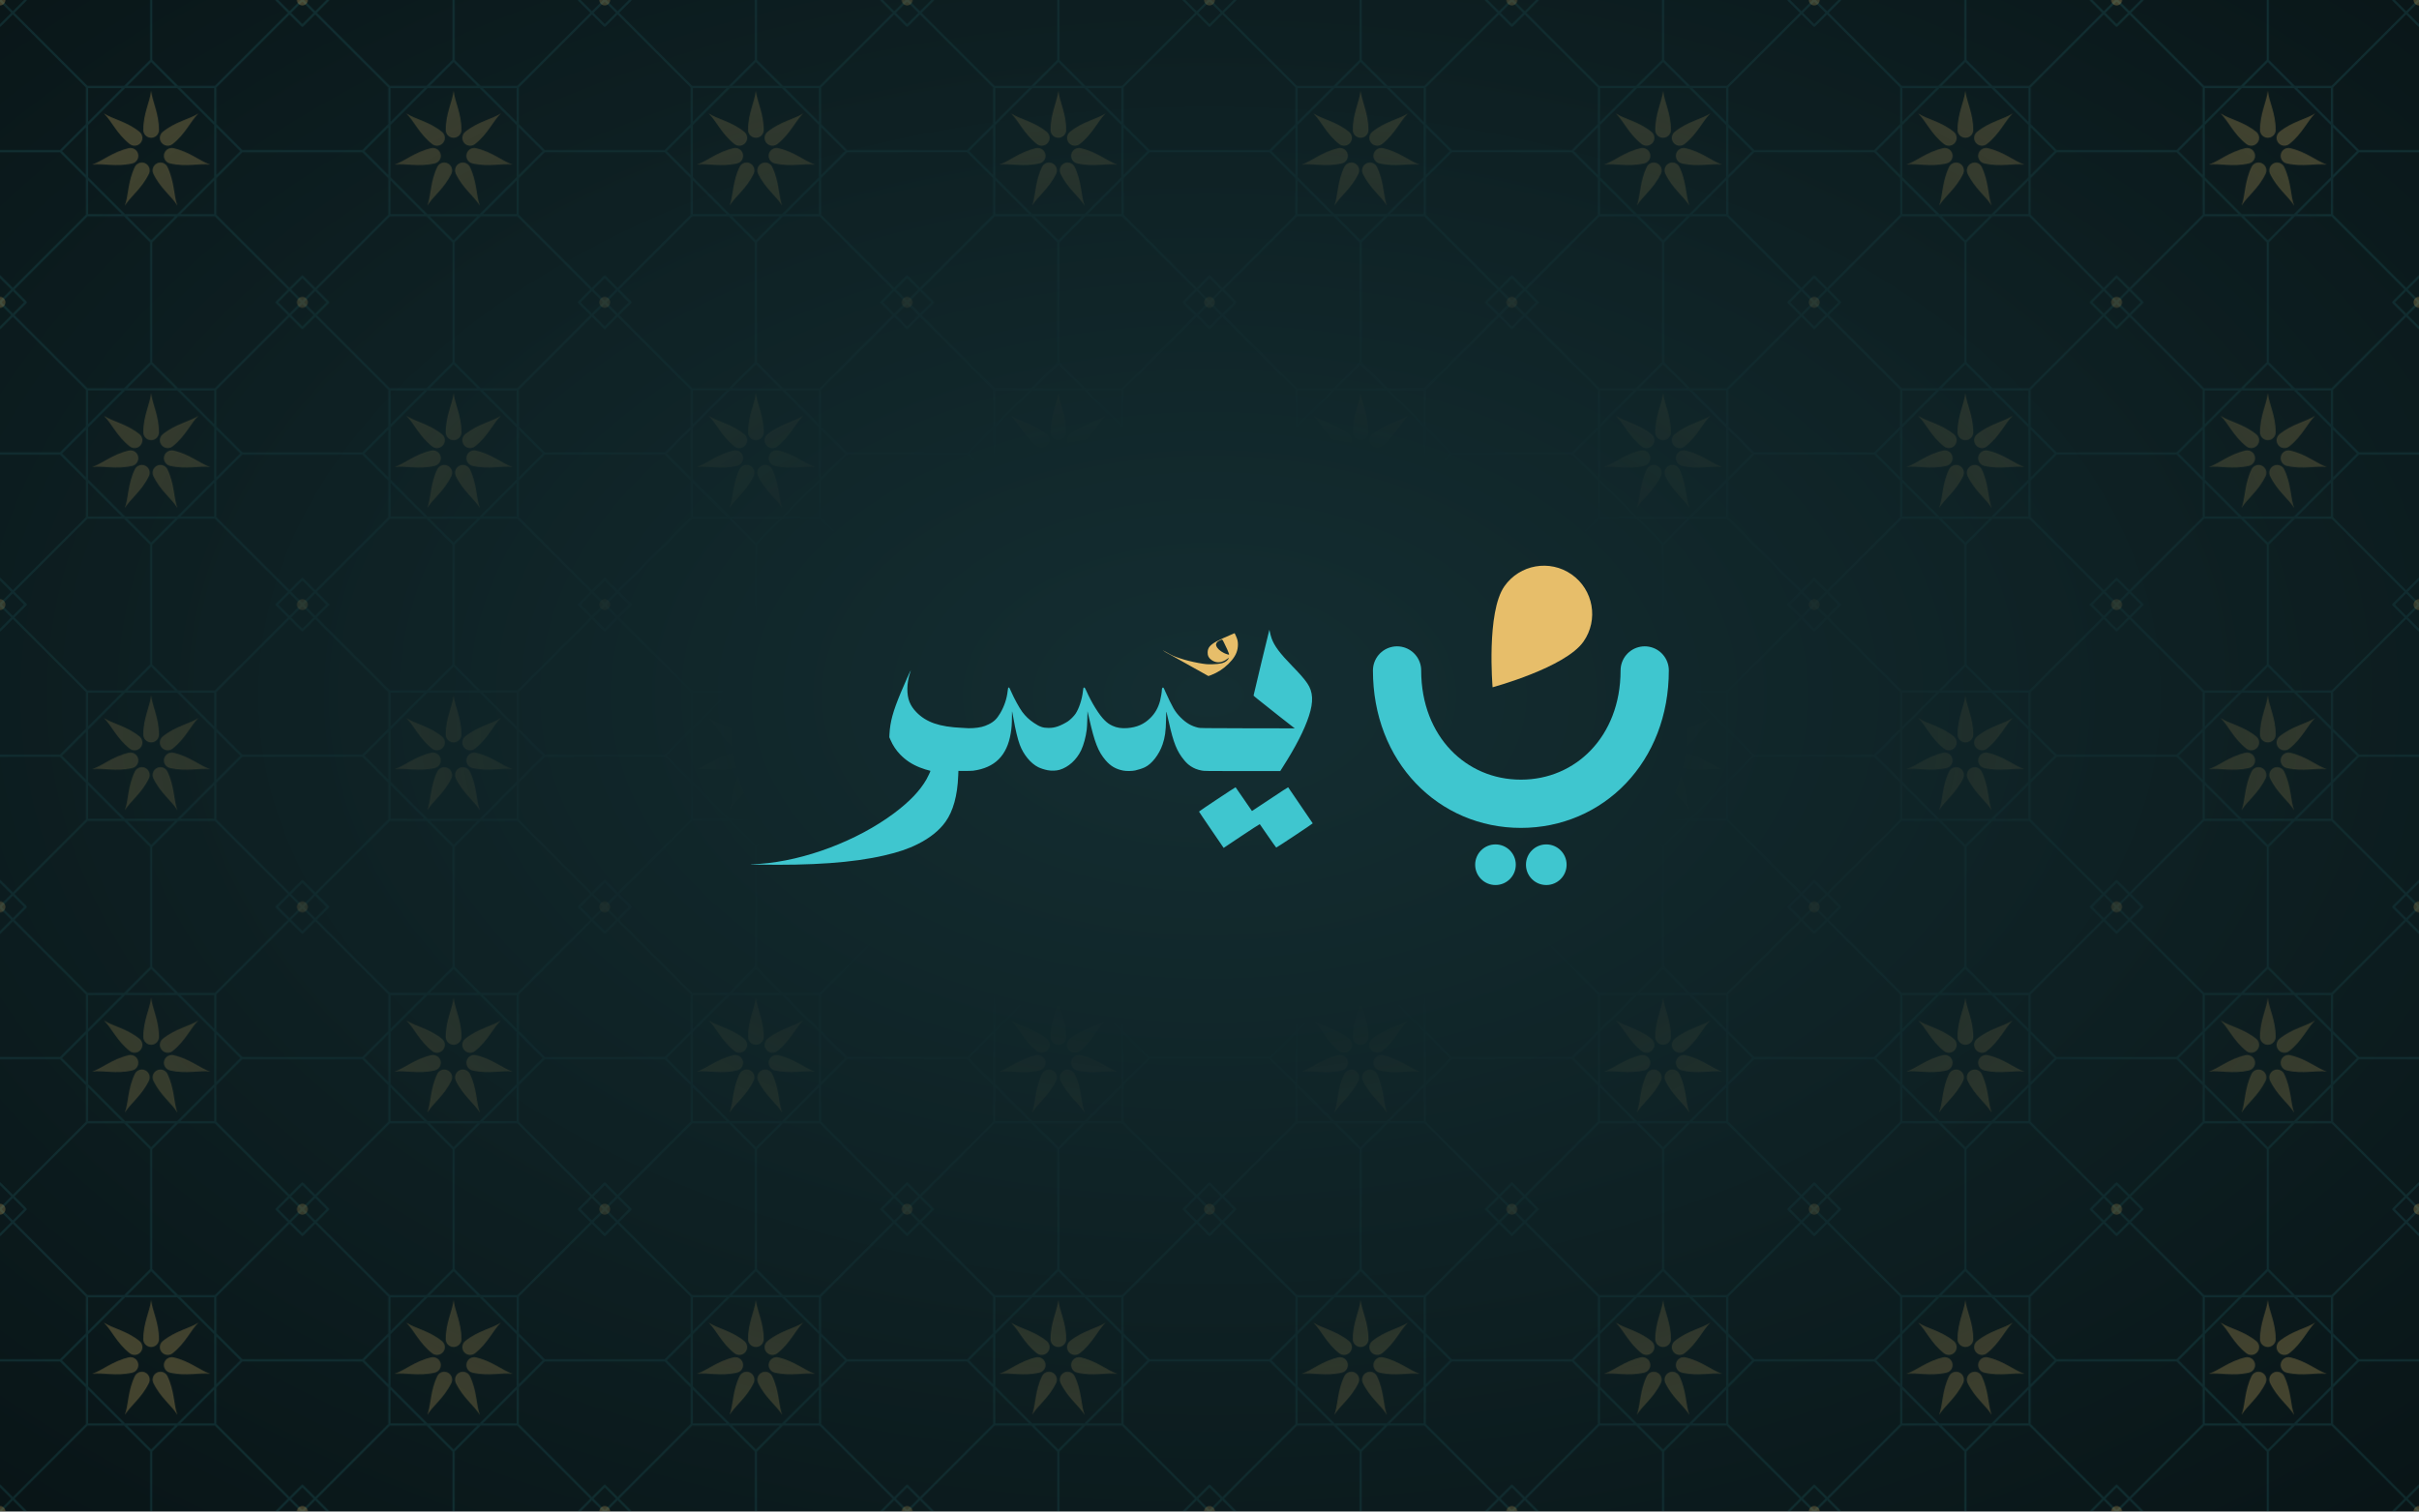
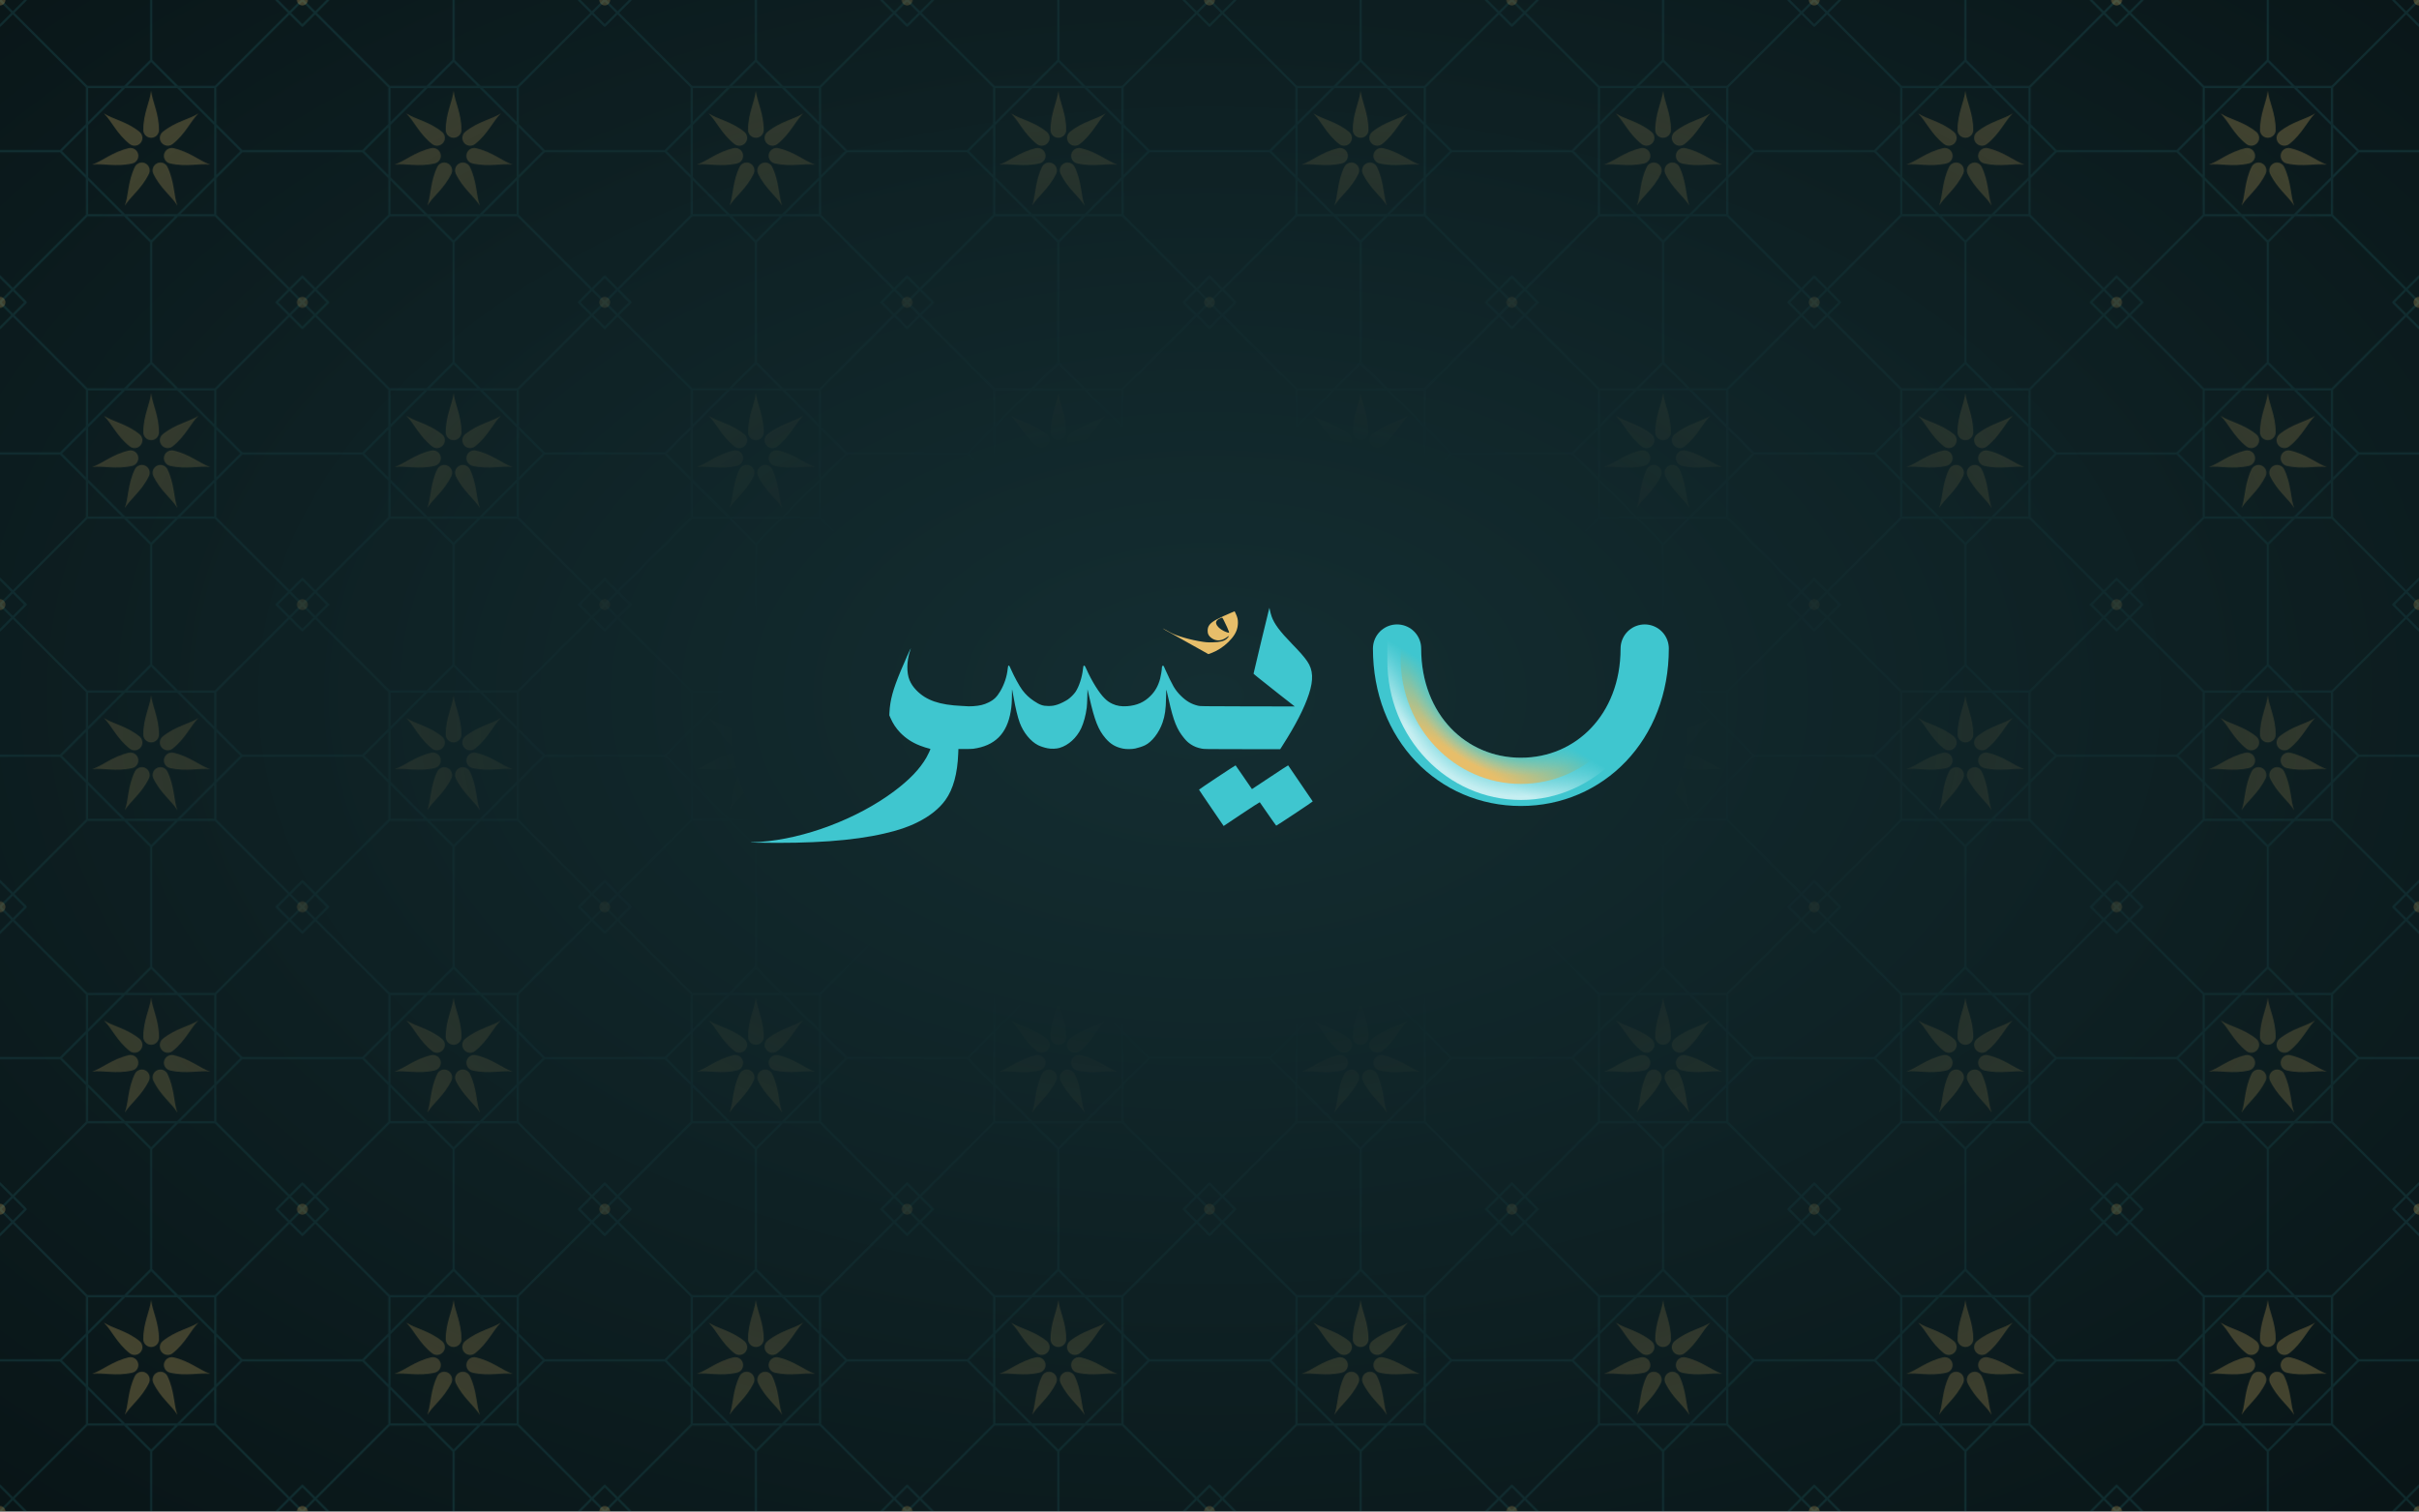
<svg xmlns="http://www.w3.org/2000/svg" width="1920" height="1200" viewBox="0 0 1920 1200" role="img" aria-label="يُسر — Yusr">
  <defs>
    <radialGradient id="yusr-bg-dark-ground" cx="0.5" cy="0.46" r="0.78">
      <stop offset="0" stop-color="#142E32" />
      <stop offset="1" stop-color="#081315" />
    </radialGradient>
    <radialGradient id="yusr-bg-dark-fade" cx="0.5" cy="0.48" r="0.64">
      <stop offset="0.3" stop-color="#000" />
      <stop offset="0.95" stop-color="#FFF" />
    </radialGradient>
    <mask id="yusr-bg-dark-mask" maskUnits="userSpaceOnUse" x="0" y="0" width="1920" height="1200">
      <rect width="1920" height="1200" fill="url(#yusr-bg-dark-fade)" />
    </mask>
    <pattern id="yusr-bg-dark-tile" width="240" height="240" patternUnits="userSpaceOnUse">
      <path d="M170.91 170.91L69.09 170.91L69.09 69.09L170.91 69.09ZM192 120L120 192L48 120L120 48ZM192 120L240 120M120 192L120 240M48 120L0 120M120 48L120 0M170.91 170.91L240 240M69.09 170.91L0 240M69.09 69.09L0 0M170.91 69.09L240 0M0 -20.4L20.4 0L0 20.4L-20.4 0ZM240 -20.4L260.4 0L240 20.4L219.6 0ZM0 219.6L20.4 240L0 260.4L-20.4 240ZM240 219.6L260.4 240L240 260.4L219.6 240Z" fill="none" stroke="#3FC6CF" stroke-opacity="0.12" stroke-width="1.83" stroke-linecap="round" stroke-linejoin="round" />
      <path d="M120 72C119.06 80.74 113.76 89.97 113.76 103.2A6.24 6.24 0 0 0 126.24 103.2C126.24 89.97 120.94 80.74 120 72ZM157.53 90.07C150.11 94.79 139.59 96.4 129.24 104.65A6.24 6.24 0 0 0 137.03 114.4C147.37 106.16 151.28 96.25 157.53 90.07ZM166.8 130.68C158.49 127.82 150.66 120.6 137.77 117.65A6.24 6.24 0 0 0 134.99 129.82C147.89 132.77 158.07 129.65 166.8 130.68ZM140.83 163.25C137.88 154.97 138.65 144.35 132.91 132.43A6.24 6.24 0 0 0 121.67 137.84C127.41 149.76 136.19 155.78 140.83 163.25ZM99.17 163.25C103.81 155.78 112.59 149.76 118.33 137.84A6.24 6.24 0 0 0 107.09 132.43C101.35 144.35 102.12 154.97 99.17 163.25ZM73.2 130.68C81.93 129.65 92.11 132.77 105.01 129.82A6.24 6.24 0 0 0 102.23 117.65C89.34 120.6 81.51 127.82 73.2 130.68ZM82.47 90.07C88.72 96.25 92.63 106.16 102.97 114.4A6.24 6.24 0 0 0 110.76 104.65C100.41 96.4 89.89 94.79 82.47 90.07ZM4.32 0A4.32 4.32 0 1 0 -4.32 0A4.32 4.32 0 1 0 4.32 0ZM244.32 0A4.32 4.32 0 1 0 235.68 0A4.32 4.32 0 1 0 244.32 0ZM4.32 240A4.32 4.32 0 1 0 -4.32 240A4.32 4.32 0 1 0 4.32 240ZM244.32 240A4.32 4.32 0 1 0 235.68 240A4.32 4.32 0 1 0 244.32 240Z" fill="#E7BE6A" fill-opacity="0.26" />
    </pattern>
  </defs>
  <rect width="1920" height="1200" fill="url(#yusr-bg-dark-ground)" />
  <rect width="1920" height="1200" fill="url(#yusr-bg-dark-tile)" mask="url(#yusr-bg-dark-mask)" />
-   <g transform="translate(1045.87 411.32) scale(5.04)">
+   <g transform="translate(1045.87 393.92) scale(5.04)">
    <path d="M-88.27 54.58C-88.88 54.57 -89.34 54.54 -89.3 54.53C-89.26 54.51 -89.04 54.5 -88.82 54.5C-88.59 54.5 -88.15 54.48 -87.83 54.46C-80.79 53.96 -72.5 50.82 -66.7 46.48C-64.27 44.66 -62.65 42.96 -61.62 41.17C-61.38 40.74 -60.99 39.92 -60.99 39.83C-60.99 39.81 -61.05 39.78 -61.13 39.77C-61.4 39.72 -62.18 39.47 -62.63 39.29C-63.9 38.79 -64.88 38.14 -65.76 37.23C-66.41 36.55 -66.9 35.81 -67.28 34.93L-67.46 34.52L-67.44 34.04C-67.33 32.07 -66.9 30.48 -65.64 27.46C-65.02 25.97 -64.1 23.91 -64.06 23.95C-64.06 23.95 -64.13 24.16 -64.21 24.42C-64.73 25.98 -64.76 27.8 -64.28 28.97C-64.03 29.56 -63.71 30.04 -63.21 30.56C-61.65 32.17 -59.58 32.88 -56.04 33.04C-55.54 33.06 -55.05 33.09 -54.96 33.1C-54.87 33.11 -54.55 33.1 -54.25 33.08C-53.22 33.01 -52.55 32.85 -51.83 32.49C-50.98 32.08 -50.52 31.62 -49.98 30.71C-49.34 29.6 -48.95 28.44 -48.82 27.21C-48.78 26.79 -48.74 26.68 -48.65 26.68C-48.57 26.68 -48.51 26.78 -48.26 27.36C-47.79 28.43 -47 29.88 -46.52 30.53C-45.99 31.23 -45.45 31.75 -44.69 32.26C-43.78 32.87 -43.28 33.05 -42.41 33.05C-41.83 33.05 -41.51 33 -40.95 32.82C-40.51 32.68 -39.74 32.29 -39.34 32.02C-38.94 31.75 -38.37 31.18 -38.12 30.8C-37.58 29.98 -37.1 28.52 -36.97 27.26C-36.94 26.98 -36.89 26.74 -36.87 26.71C-36.83 26.68 -36.8 26.68 -36.73 26.71C-36.66 26.74 -36.58 26.88 -36.45 27.18C-35.59 29.12 -34.4 31.03 -33.54 31.86C-33.13 32.26 -32.82 32.48 -32.33 32.71C-31.65 33.03 -30.88 33.15 -29.99 33.08C-28.46 32.96 -27.33 32.46 -26.34 31.47C-25.59 30.73 -25.11 29.86 -24.81 28.74C-24.69 28.27 -24.54 27.37 -24.54 27.08C-24.54 26.87 -24.47 26.71 -24.37 26.69C-24.28 26.67 -24.19 26.83 -23.93 27.47C-23.64 28.15 -22.95 29.55 -22.69 29.99C-22.36 30.54 -22.04 30.95 -21.6 31.39C-20.7 32.29 -19.89 32.76 -18.83 33.01C-18.48 33.09 -18.46 33.09 -11.04 33.11L-3.61 33.12L-3.73 33.03C-4.25 32.64 -7.64 29.97 -9.47 28.5C-9.81 28.23 -10.09 27.98 -10.1 27.96C-10.11 27.91 -7.64 17.62 -7.61 17.59C-7.6 17.58 -7.59 17.65 -7.57 17.74C-7.53 18.03 -7.36 18.66 -7.25 18.96C-6.83 20.13 -5.95 21.31 -4.04 23.27C-2.79 24.55 -2.12 25.32 -1.64 26.02C-0.72 27.37 -0.64 28.91 -1.38 31.17C-2.1 33.38 -3.47 36.05 -5.55 39.3L-5.9 39.85L-11.89 39.85C-17.5 39.85 -17.91 39.84 -18.24 39.77C-18.94 39.64 -19.49 39.42 -19.97 39.1C-20.4 38.81 -20.64 38.59 -21.01 38.15C-22.17 36.76 -22.71 35.43 -23.46 32.05C-23.63 31.32 -23.78 30.65 -23.81 30.56C-23.85 30.41 -23.86 30.57 -23.88 31.74C-23.91 33.59 -24.05 34.56 -24.43 35.66C-24.98 37.26 -26.12 38.73 -27.22 39.25C-27.59 39.43 -28.24 39.64 -28.74 39.75C-29.27 39.86 -30.13 39.87 -30.63 39.77C-31.81 39.54 -32.62 39.06 -33.41 38.14C-34.57 36.78 -35.14 35.32 -35.98 31.59C-36.12 30.95 -36.24 30.42 -36.25 30.42C-36.26 30.41 -36.27 30.95 -36.28 31.61C-36.3 32.35 -36.33 33.02 -36.37 33.31C-36.52 34.51 -36.85 35.71 -37.25 36.57C-37.98 38.09 -39.24 39.23 -40.65 39.65C-41.16 39.8 -41.93 39.83 -42.54 39.71C-43.02 39.62 -43.64 39.42 -44.02 39.23C-45.21 38.63 -46.34 37.25 -46.92 35.69C-47.24 34.83 -47.6 33.35 -47.9 31.61C-48 31.05 -48.1 30.53 -48.12 30.47C-48.14 30.39 -48.15 30.68 -48.15 31.35C-48.16 32.51 -48.2 33.06 -48.34 33.89C-48.92 37.41 -50.84 39.33 -54.26 39.79C-54.43 39.81 -55.02 39.83 -55.58 39.83L-56.58 39.82L-56.61 40.56C-56.73 43.71 -57.4 46.16 -58.62 47.85C-59.58 49.2 -61.09 50.41 -62.99 51.35C-64.47 52.1 -66.07 52.64 -68.26 53.14C-73.16 54.28 -79.64 54.74 -88.27 54.58ZM-16.75 49.11C-17.82 47.55 -18.69 46.25 -18.69 46.23C-18.69 46.17 -12.96 42.37 -12.93 42.4C-12.91 42.42 -12.33 43.26 -11.63 44.28C-10.94 45.29 -10.36 46.13 -10.35 46.14C-10.34 46.15 -9.06 45.3 -7.51 44.26C-5.95 43.22 -4.67 42.38 -4.65 42.4C-4.6 42.46 -0.8 48.04 -0.78 48.08C-0.76 48.13 -6.47 51.92 -6.53 51.9C-6.55 51.9 -7.14 51.07 -7.83 50.07C-8.52 49.06 -9.1 48.23 -9.12 48.21C-9.14 48.19 -10.42 49.02 -11.98 50.06L-14.81 51.95L-16.75 49.11Z" fill="#3FC6CF" fill-rule="evenodd" />
    <path d="M-19.93 23.36C-21.4 22.53 -22.84 21.72 -23.13 21.57C-23.73 21.26 -24.21 20.99 -24.37 20.85C-24.43 20.8 -24.16 20.94 -23.77 21.16C-22.92 21.64 -22.62 21.78 -21.68 22.09C-20.81 22.38 -19.81 22.63 -18.79 22.82C-17.65 23.02 -17.4 23.05 -16.52 23.02C-15.41 22.99 -14.82 22.85 -14.4 22.53C-14.2 22.38 -13.95 22.07 -13.99 22.03C-14.01 22.02 -14.11 22.08 -14.23 22.17C-15.09 22.83 -15.96 22.89 -16.72 22.35C-17.16 22.03 -17.34 21.7 -17.33 21.19C-17.33 20.44 -16.97 19.99 -15.92 19.42C-15.44 19.16 -14.36 18.66 -13.56 18.33L-13.08 18.13L-12.91 18.49C-12.64 19.06 -12.56 19.4 -12.56 19.93C-12.57 20.84 -12.86 21.58 -13.51 22.37C-14.23 23.23 -15.08 23.91 -16.03 24.39C-16.46 24.6 -17.13 24.88 -17.21 24.88C-17.24 24.88 -18.46 24.19 -19.93 23.36ZM-13.99 21.32C-14.07 21.06 -14.38 20.36 -14.7 19.73C-15.05 19.03 -14.98 19.07 -15.42 19.27C-15.73 19.41 -15.89 19.55 -15.97 19.76C-16.03 19.92 -16.03 19.94 -15.97 20.12C-15.84 20.51 -15.4 20.93 -14.78 21.24C-14.44 21.41 -13.98 21.55 -13.95 21.5C-13.95 21.48 -13.96 21.4 -13.99 21.32Z" fill="#E7BE6A" fill-rule="evenodd" />
    <g transform="translate(0 0)">
      <path d="M12.5 24c0 12.4 8.7 21 19.5 21s19.5-8.6 19.5-21" fill="none" stroke="#3FC6CF" stroke-width="7.6" stroke-linecap="round" />
-       <circle cx="28" cy="54.6" r="3.2" fill="#3FC6CF" />
-       <circle cx="36" cy="54.6" r="3.2" fill="#3FC6CF" />
-       <path d="M32 8.5c0 0-7.6 9.1-7.6 14.1a7.6 7.6 0 0 0 15.2 0c0-5-7.6-14.1-7.6-14.1Z" fill="#E7BE6A" transform="translate(3 -5.5) rotate(-145 32 21.5)" />
+       <defs>
+         <radialGradient id="yusr-bg-dark-dots-shine-b0" gradientUnits="userSpaceOnUse" cx="0" cy="0" r="1" gradientTransform="translate(32 25.9) scale(21.03 21.95)">
+           <stop offset="0.705" stop-color="#C5EEF1" stop-opacity="0" />
+           <stop offset="0.976" stop-color="#C5EEF1" stop-opacity="1" />
+         </radialGradient>
+         <radialGradient id="yusr-bg-dark-dots-shine-b1" gradientUnits="userSpaceOnUse" cx="0" cy="0" r="1" gradientTransform="translate(32 25.51) scale(18.94 19.81)">
+           <stop offset="0.77" stop-color="#E7BE6A" stop-opacity="0" />
+           <stop offset="0.77" stop-color="#E7BE6A" stop-opacity="0.28" />
+           <stop offset="0.935" stop-color="#E7BE6A" stop-opacity="1" />
+         </radialGradient>
+         <linearGradient id="yusr-bg-dark-dots-shine-f" gradientUnits="userSpaceOnUse" x1="28.25" y1="44.48" x2="33.38" y2="35.75">
+           <stop offset="0" stop-color="#fff" />
+           <stop offset="1" stop-color="#000" />
+         </linearGradient>
+         <mask id="yusr-bg-dark-dots-shine-m" maskUnits="userSpaceOnUse" x="0" y="0" width="64" height="64">
+           <path d="M12.5 24c0 12.4 8.7 21 19.5 21s19.5-8.6 19.5-21" fill="none" stroke="url(#yusr-bg-dark-dots-shine-f)" stroke-width="7.6" stroke-linecap="round" />
+         </mask>
+       </defs>
+       <g mask="url(#yusr-bg-dark-dots-shine-m)">
+         <path d="M10.97 22.5L10.97 25.9A21.03 21.95 0 0 0 53.03 25.9L53.03 22.5Z" fill="url(#yusr-bg-dark-dots-shine-b0)" />
+         <path d="M13.06 22.5L13.06 25.51A18.94 19.81 0 0 0 50.94 25.51L50.94 22.5Z" fill="url(#yusr-bg-dark-dots-shine-b1)" />
+       </g>
    </g>
  </g>
</svg>
